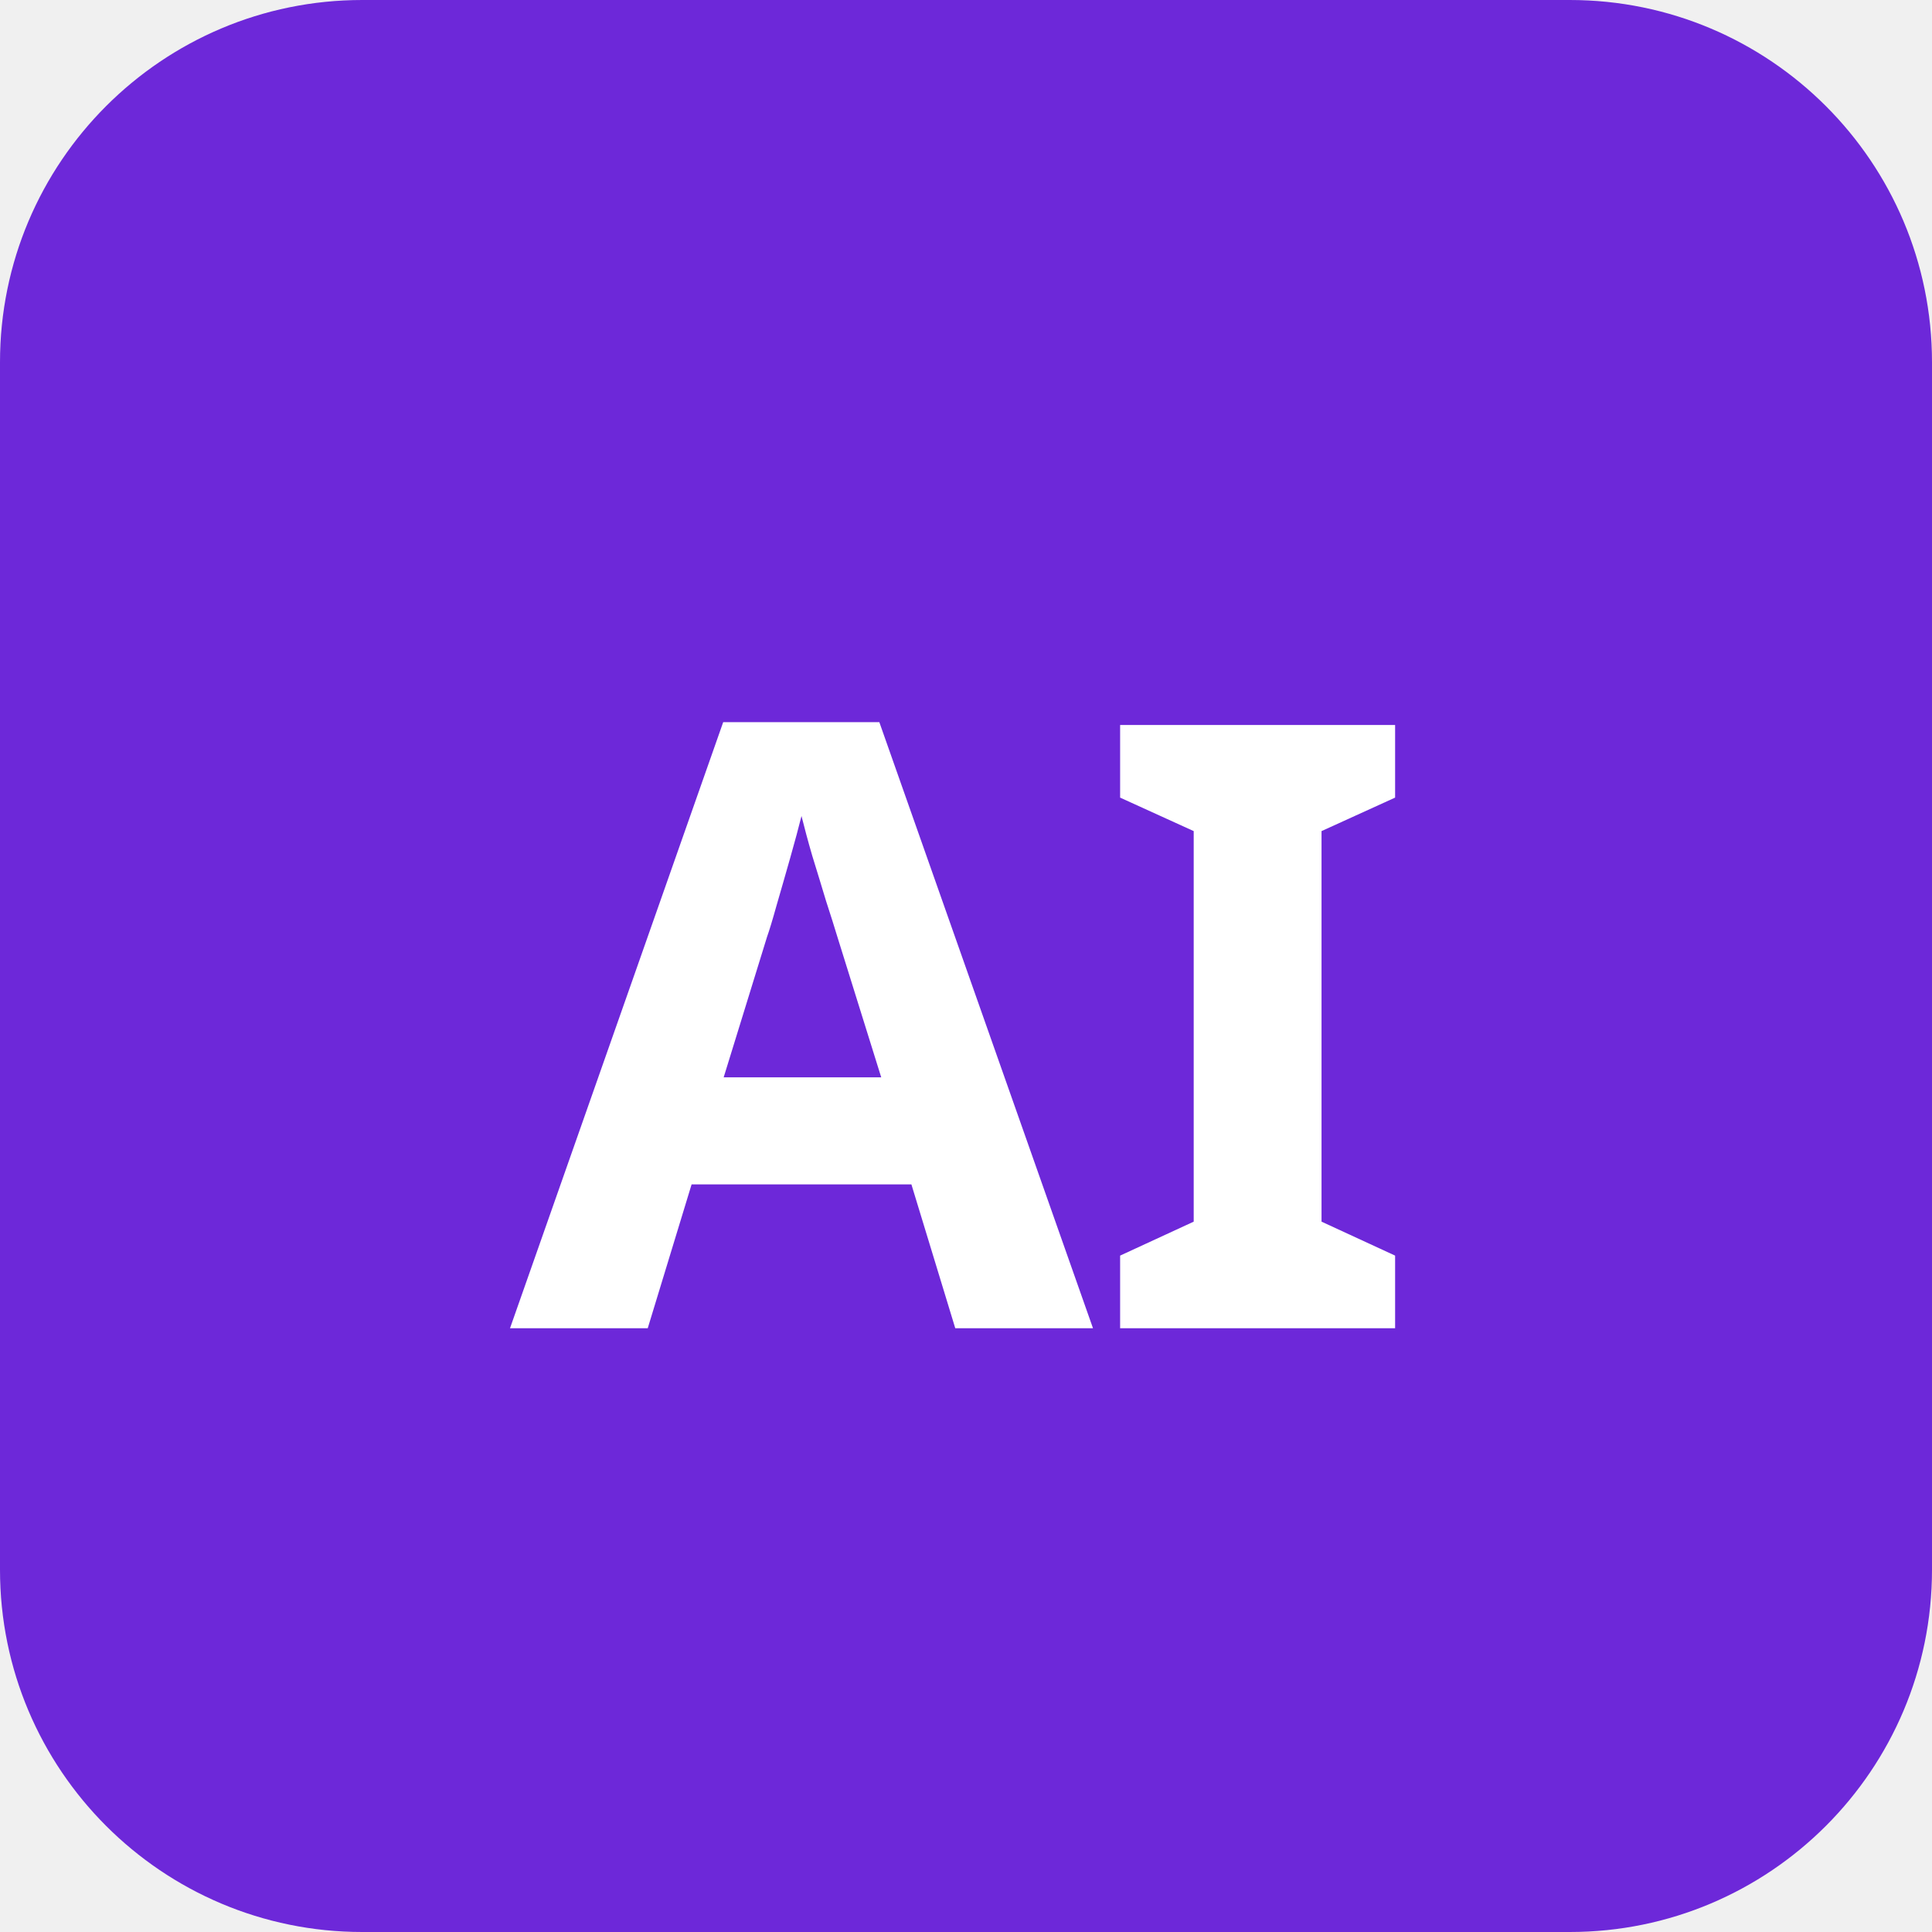
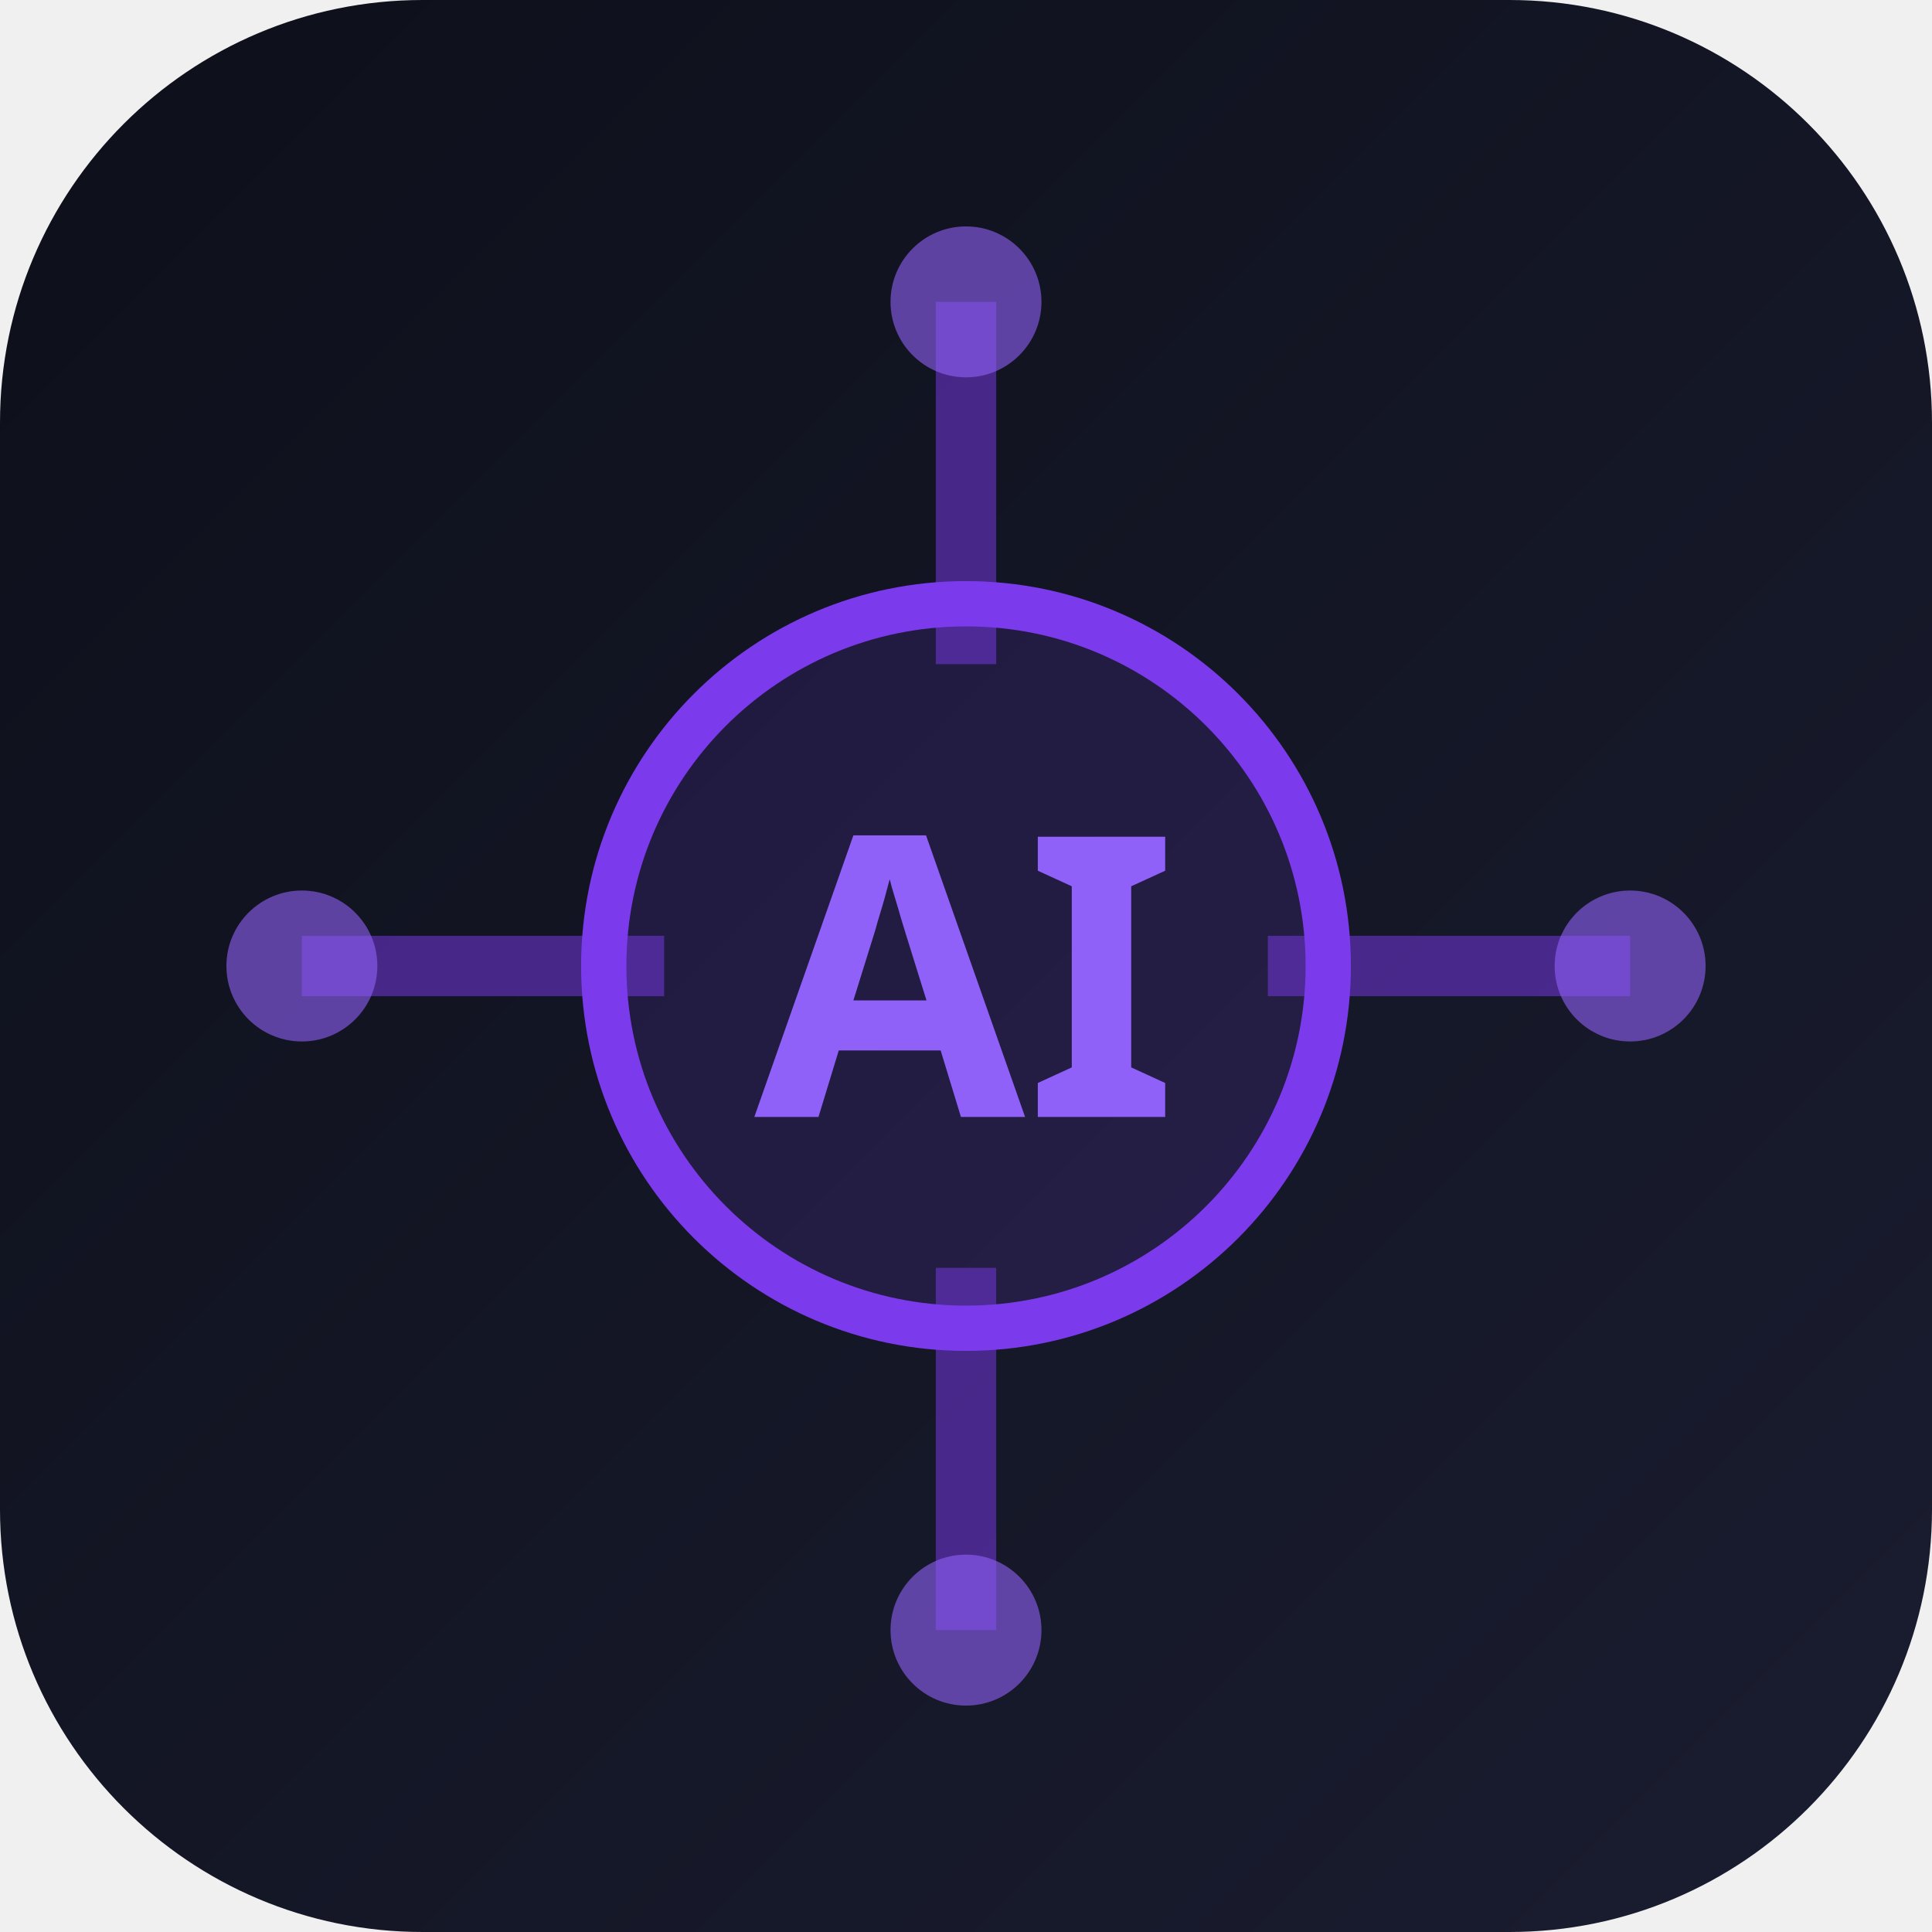
<svg xmlns="http://www.w3.org/2000/svg" viewBox="0 0 64 64">
-   <rect width="64" height="64" rx="12" fill="#6D28D9" />
-   <text x="32" y="44" text-anchor="middle" font-family="Arial Black,sans-serif" font-weight="900" font-size="28" fill="white">AI</text>
+   <defs>
+     <linearGradient id="g" x1="0" y1="0" x2="1" y2="1">
+       <stop offset="0%" stop-color="#0D0F1A" />
+       <stop offset="100%" stop-color="#1A1D30" />
+     </linearGradient>
+   </defs>
+   <rect width="64" height="64" rx="14" fill="url(#g)" />
+   <line x1="10" y1="32" x2="22" y2="32" stroke="#7C3AED" stroke-width="2" opacity="0.5" />
+   <line x1="42" y1="32" x2="54" y2="32" stroke="#7C3AED" stroke-width="2" opacity="0.5" />
+   <line x1="32" y1="10" x2="32" y2="22" stroke="#7C3AED" stroke-width="2" opacity="0.5" />
+   <line x1="32" y1="42" x2="32" y2="54" stroke="#7C3AED" stroke-width="2" opacity="0.5" />
+   <circle cx="10" cy="32" r="2.5" fill="#9061F9" opacity="0.6" />
+   <circle cx="54" cy="32" r="2.5" fill="#9061F9" opacity="0.6" />
+   <circle cx="32" cy="10" r="2.5" fill="#9061F9" opacity="0.6" />
+   <circle cx="32" cy="54" r="2.5" fill="#9061F9" opacity="0.6" />
+   <circle cx="32" cy="32" r="12" fill="#7C3AED" opacity="0.15" />
+   <circle cx="32" cy="32" r="12" fill="none" stroke="#7C3AED" stroke-width="1.5" />
+   <text x="32" y="37" text-anchor="middle" font-family="Arial Black,sans-serif" font-weight="900" font-size="13" fill="#9061F9">AI</text>
</svg>
